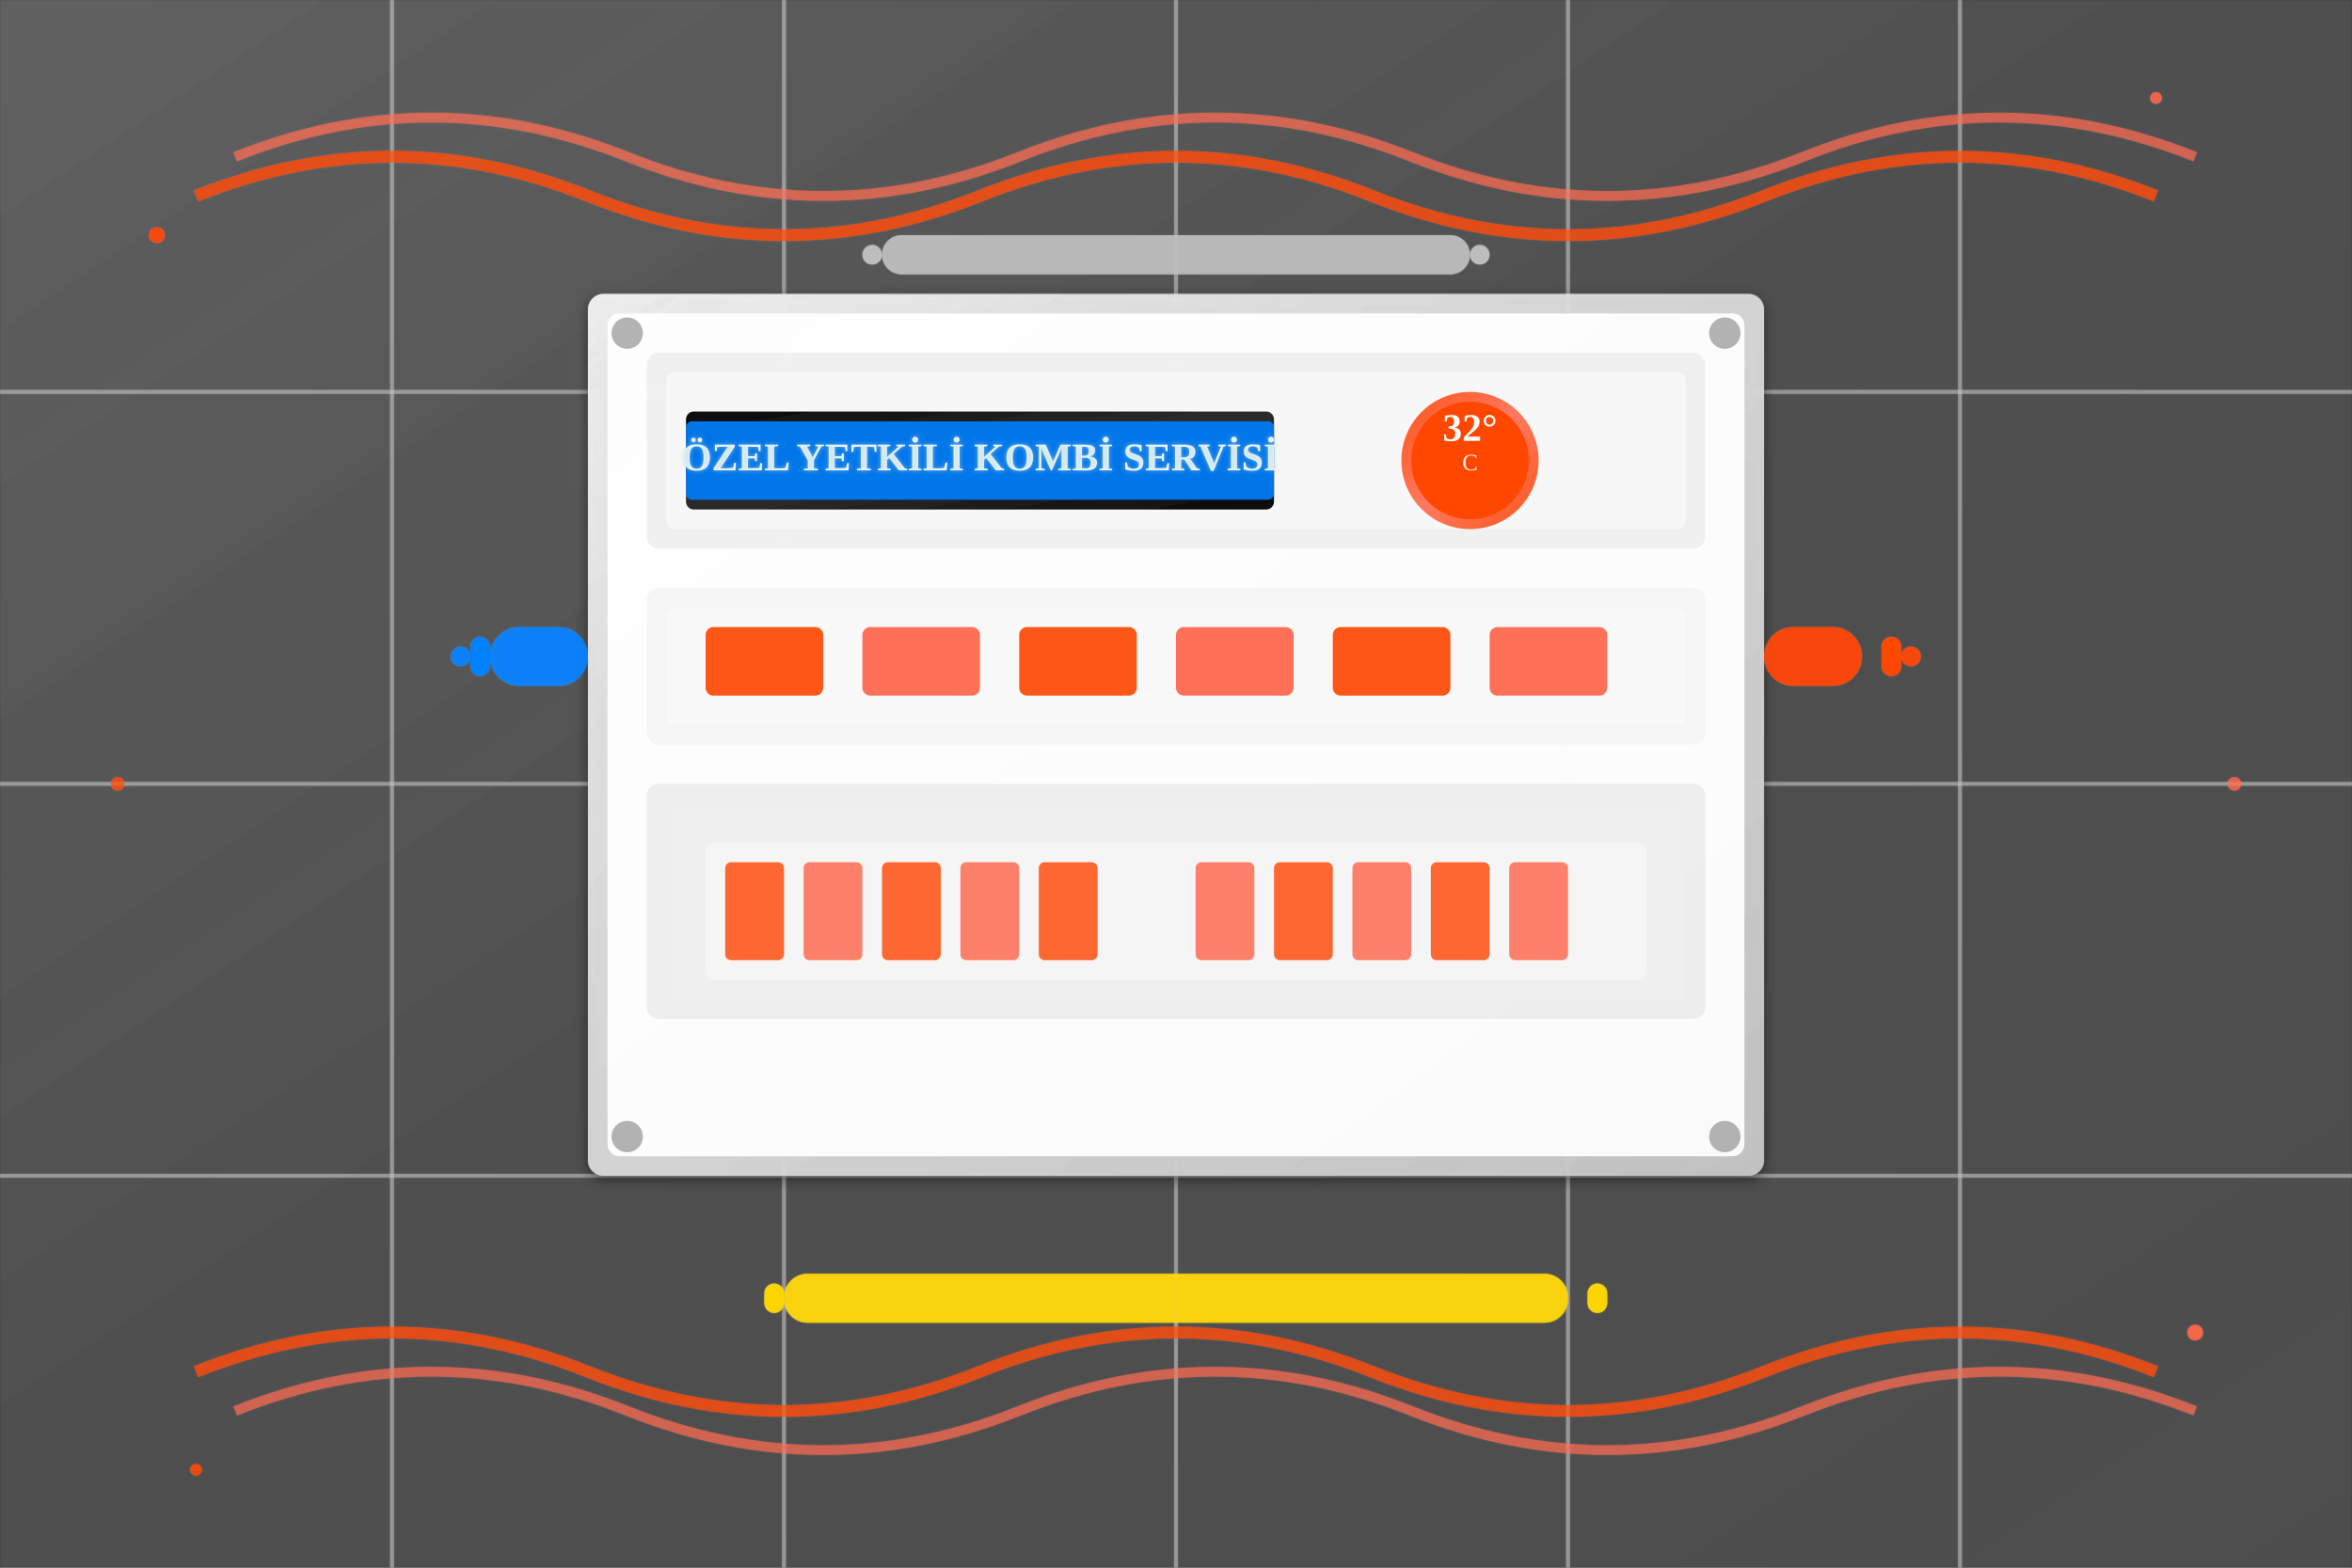
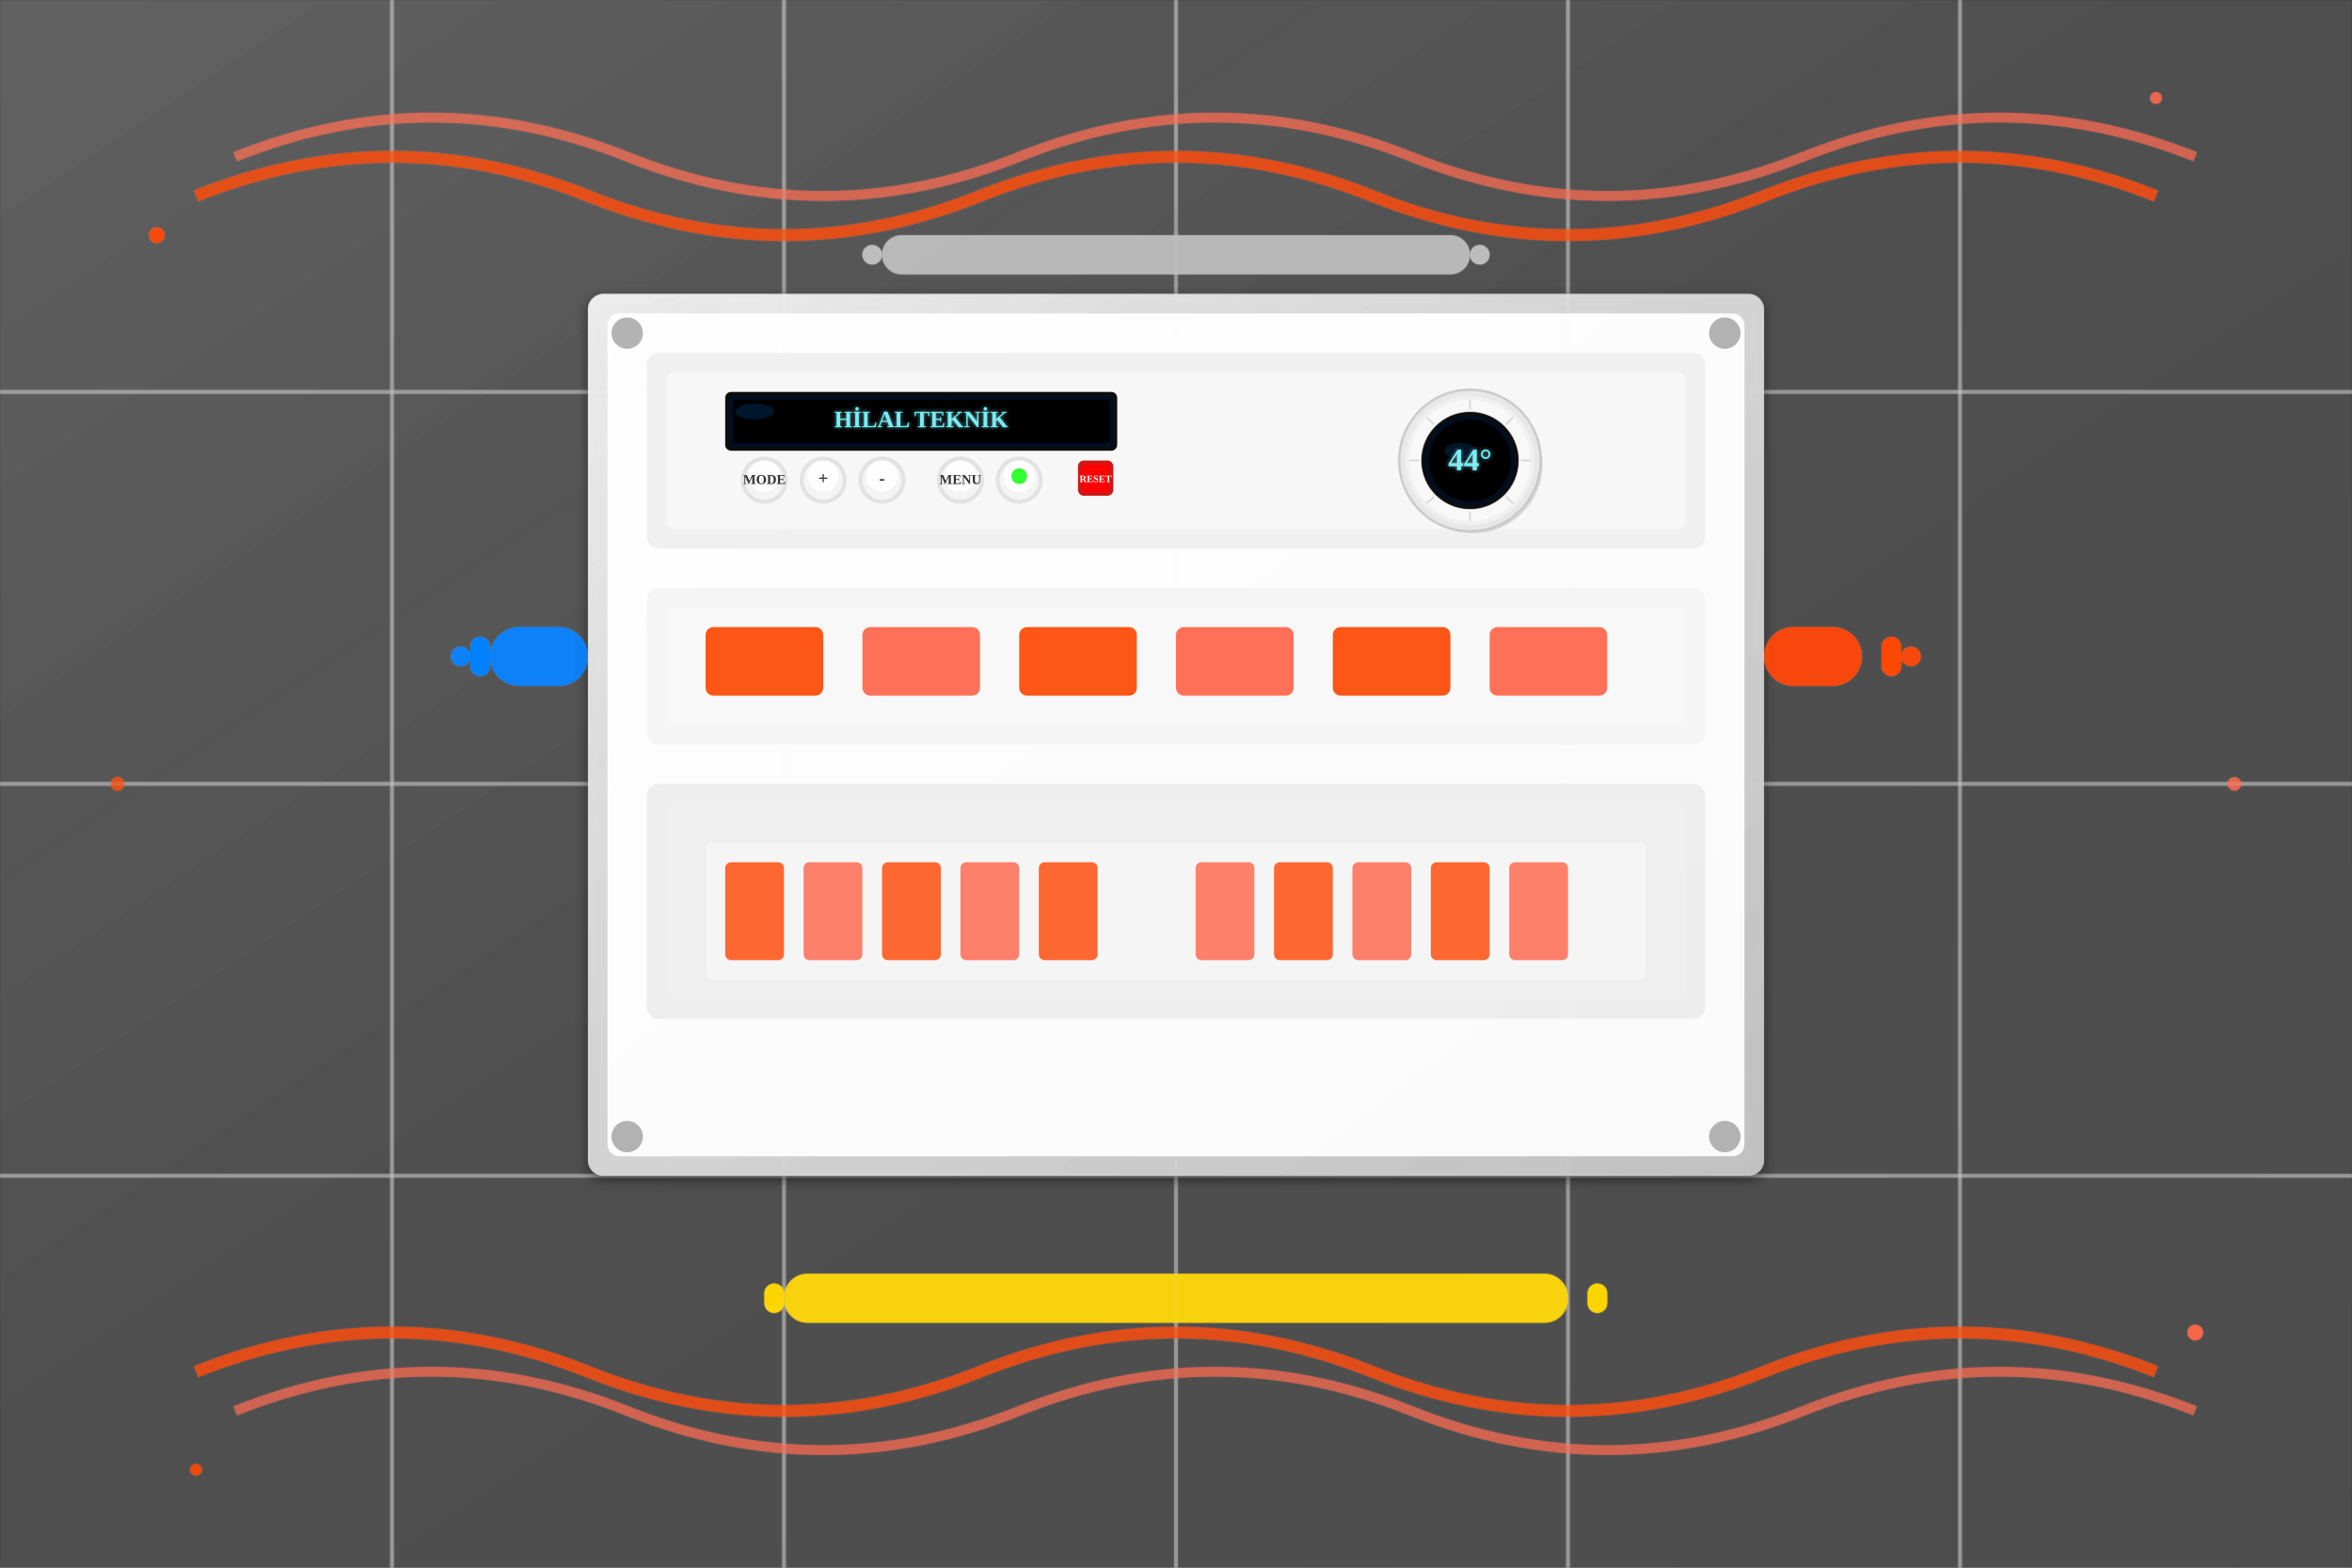
<svg xmlns="http://www.w3.org/2000/svg" viewBox="0 0 1200 800">
  <defs>
    <linearGradient id="wallGradient" x1="0%" y1="0%" x2="100%" y2="100%">
      <stop offset="0%" style="stop-color:#E8E8E8;stop-opacity:0.8" />
      <stop offset="50%" style="stop-color:#D0D0D0;stop-opacity:0.7" />
      <stop offset="100%" style="stop-color:#B8B8B8;stop-opacity:0.8" />
    </linearGradient>
    <linearGradient id="deviceGradient" x1="0%" y1="0%" x2="100%" y2="100%">
      <stop offset="0%" style="stop-color:#F8F8F8;stop-opacity:0.95" />
      <stop offset="30%" style="stop-color:#E8E8E8;stop-opacity:0.9" />
      <stop offset="70%" style="stop-color:#D8D8D8;stop-opacity:0.9" />
      <stop offset="100%" style="stop-color:#C8C8C8;stop-opacity:0.95" />
    </linearGradient>
    <linearGradient id="screenGradient" x1="0%" y1="0%" x2="100%" y2="100%">
      <stop offset="0%" style="stop-color:#000000;stop-opacity:0.98" />
      <stop offset="50%" style="stop-color:#111111;stop-opacity:0.9" />
      <stop offset="100%" style="stop-color:#000000;stop-opacity:0.98" />
    </linearGradient>
    <linearGradient id="tempGradient" x1="0%" y1="0%" x2="100%" y2="100%">
      <stop offset="0%" style="stop-color:#FF4500;stop-opacity:0.95" />
      <stop offset="50%" style="stop-color:#FF6347;stop-opacity:0.9" />
      <stop offset="100%" style="stop-color:#FF4500;stop-opacity:0.95" />
    </linearGradient>
    <filter id="glow">
      <feGaussianBlur stdDeviation="0.5" result="coloredBlur" />
      <feMerge>
        <feMergeNode in="coloredBlur" />
        <feMergeNode in="SourceGraphic" />
      </feMerge>
    </filter>
    <filter id="shadow">
      <feDropShadow dx="0" dy="2" stdDeviation="3" flood-color="#000000" flood-opacity="0.5" />
    </filter>
    <filter id="textGlow">
      <feFlood flood-color="#ADD8E6" flood-opacity="0.7" result="flood" />
      <feComposite in="flood" in2="SourceGraphic" operator="in" result="composite" />
      <feGaussianBlur in="composite" stdDeviation="1" result="blur" />
      <feMerge>
        <feMergeNode in="SourceGraphic" />
        <feMergeNode in="blur" />
      </feMerge>
    </filter>
  </defs>
  <rect width="1200" height="800" fill="#000" />
  <g filter="url(#glow)">
    <rect x="0" y="0" width="1200" height="800" fill="url(#wallGradient)" opacity="0.3" />
    <line x1="0" y1="200" x2="1200" y2="200" stroke="#C0C0C0" stroke-width="2" opacity="0.4" />
    <line x1="0" y1="400" x2="1200" y2="400" stroke="#C0C0C0" stroke-width="2" opacity="0.4" />
    <line x1="0" y1="600" x2="1200" y2="600" stroke="#C0C0C0" stroke-width="2" opacity="0.4" />
    <line x1="200" y1="0" x2="200" y2="800" stroke="#C0C0C0" stroke-width="2" opacity="0.4" />
    <line x1="400" y1="0" x2="400" y2="800" stroke="#C0C0C0" stroke-width="2" opacity="0.4" />
    <line x1="600" y1="0" x2="600" y2="800" stroke="#C0C0C0" stroke-width="2" opacity="0.4" />
    <line x1="800" y1="0" x2="800" y2="800" stroke="#C0C0C0" stroke-width="2" opacity="0.4" />
    <line x1="1000" y1="0" x2="1000" y2="800" stroke="#C0C0C0" stroke-width="2" opacity="0.4" />
    <rect x="300" y="150" width="600" height="450" rx="8" fill="url(#deviceGradient)" opacity="0.8" filter="url(#shadow)" />
    <rect x="310" y="160" width="580" height="430" rx="6" fill="#FFFFFF" opacity="0.9" />
    <rect x="330" y="180" width="540" height="100" rx="6" fill="#F0F0F0" opacity="0.9" />
    <rect x="340" y="190" width="520" height="80" rx="4" fill="#F8F8F8" opacity="0.95" />
-     <rect x="350" y="210" width="300" height="50" rx="4" fill="url(#screenGradient)" opacity="0.98" />
-     <rect x="350" y="215" width="300" height="40" rx="3" fill="#0080FF" opacity="0.9" />
-     <text x="500" y="240" text-anchor="middle" fill="#FFFFFF" font-size="20" font-weight="bold" opacity="1" filter="url(#textGlow)">ÖZEL YETKİLİ KOMBİ SERVİSİ</text>
-     <circle cx="750" cy="235" r="35" fill="url(#tempGradient)" opacity="0.95" />
-     <circle cx="750" cy="235" r="30" fill="#FF4500" opacity="0.98" />
-     <text x="750" y="225" text-anchor="middle" fill="white" font-size="20" font-weight="bold" opacity="0.98">32°</text>
-     <text x="750" y="240" text-anchor="middle" fill="white" font-size="12" opacity="0.9">C</text>
+     <rect x="370" y="200" width="200" height="30" rx="3" fill="#000000" opacity="0.95" />
+     <rect x="372" y="202" width="196" height="26" rx="2" fill="#001122" opacity="0.98" />
+     <rect x="374" y="204" width="192" height="22" rx="1" fill="#000000" opacity="0.9" />
+     <ellipse cx="385" cy="210" rx="10" ry="4" fill="#003366" opacity="0.4" />
+     <text x="470" y="218" text-anchor="middle" fill="#00FFFF" font-size="12" font-weight="bold" opacity="1" filter="url(#textGlow)">HİLAL TEKNİK</text>
+     <circle cx="390" cy="245" r="12" fill="#E0E0E0" opacity="0.9" />
+     <circle cx="390" cy="245" r="10" fill="#F5F5F5" opacity="0.95" />
+     <circle cx="390" cy="243" r="8" fill="#FFFFFF" opacity="0.9" />
+     <text x="390" y="247" text-anchor="middle" fill="#333333" font-size="7" font-weight="bold">MODE</text>
+     <circle cx="420" cy="245" r="12" fill="#E0E0E0" opacity="0.9" />
+     <circle cx="420" cy="245" r="10" fill="#F5F5F5" opacity="0.95" />
+     <circle cx="420" cy="243" r="8" fill="#FFFFFF" opacity="0.9" />
+     <text x="420" y="247" text-anchor="middle" fill="#333333" font-size="9" font-weight="bold">+</text>
+     <circle cx="450" cy="245" r="12" fill="#E0E0E0" opacity="0.9" />
+     <circle cx="450" cy="245" r="10" fill="#F5F5F5" opacity="0.95" />
+     <circle cx="450" cy="243" r="8" fill="#FFFFFF" opacity="0.9" />
+     <text x="450" y="247" text-anchor="middle" fill="#333333" font-size="9" font-weight="bold">-</text>
+     <circle cx="490" cy="245" r="12" fill="#E0E0E0" opacity="0.9" />
+     <circle cx="490" cy="245" r="10" fill="#F5F5F5" opacity="0.95" />
+     <circle cx="490" cy="243" r="8" fill="#FFFFFF" opacity="0.9" />
+     <text x="490" y="247" text-anchor="middle" fill="#333333" font-size="7" font-weight="bold">MENU</text>
+     <circle cx="520" cy="245" r="12" fill="#E0E0E0" opacity="0.9" />
+     <circle cx="520" cy="245" r="10" fill="#F5F5F5" opacity="0.95" />
+     <circle cx="520" cy="243" r="8" fill="#FFFFFF" opacity="0.9" />
+     <circle cx="520" cy="243" r="4" fill="#00FF00" opacity="0.8" />
+     <rect x="550" y="235" width="18" height="18" rx="3" fill="#CC0000" opacity="0.9" />
+     <rect x="552" y="237" width="14" height="14" rx="2" fill="#FF0000" opacity="0.95" />
+     <text x="559" y="246" text-anchor="middle" fill="#FFFFFF" font-size="5" font-weight="bold">RESET</text>
+     <circle cx="752" cy="237" r="35" fill="#AAAAAA" opacity="0.4" />
+     <circle cx="750" cy="235" r="35" fill="#E8E8E8" opacity="0.95" />
+     <circle cx="750" cy="235" r="33" fill="#F0F0F0" opacity="0.98" />
+     <circle cx="750" cy="235" r="31" fill="#F8F8F8" opacity="1" />
+     <g stroke="#CCCCCC" stroke-width="0.8" opacity="0.8">
+       <line x1="750" y1="204" x2="750" y2="209" transform="rotate(0 750 235)" />
+       <line x1="750" y1="204" x2="750" y2="209" transform="rotate(45 750 235)" />
+       <line x1="750" y1="204" x2="750" y2="209" transform="rotate(90 750 235)" />
+       <line x1="750" y1="204" x2="750" y2="209" transform="rotate(135 750 235)" />
+       <line x1="750" y1="204" x2="750" y2="209" transform="rotate(180 750 235)" />
+       <line x1="750" y1="204" x2="750" y2="209" transform="rotate(225 750 235)" />
+       <line x1="750" y1="204" x2="750" y2="209" transform="rotate(270 750 235)" />
+       <line x1="750" y1="204" x2="750" y2="209" transform="rotate(315 750 235)" />
+     </g>
+     <circle cx="750" cy="235" r="25" fill="#000000" opacity="0.95" />
+     <circle cx="750" cy="235" r="23" fill="#001122" opacity="0.98" />
+     <circle cx="750" cy="235" r="21" fill="#000000" opacity="0.9" />
+     <ellipse cx="745" cy="230" rx="8" ry="4" fill="#003366" opacity="0.4" />
+     <text x="750" y="240" text-anchor="middle" fill="#00FFFF" font-size="16" font-weight="bold" opacity="1" filter="url(#textGlow)">44°</text>
+     <circle cx="750" cy="235" r="36" fill="none" stroke="#C8C8C8" stroke-width="1.5" opacity="0.9" />
+     <circle cx="750" cy="235" r="35" fill="none" stroke="#E8E8E8" stroke-width="1" opacity="0.95" />
+     <circle cx="750" cy="235" r="25" fill="none" stroke="#F5F5F5" stroke-width="0.5" opacity="0.7" />
    <rect x="330" y="300" width="540" height="80" rx="6" fill="#F5F5F5" opacity="0.9" />
    <rect x="340" y="310" width="520" height="60" rx="4" fill="#F8F8F8" opacity="0.95" />
    <rect x="360" y="320" width="60" height="35" rx="4" fill="#FF4500" opacity="0.9" />
    <rect x="440" y="320" width="60" height="35" rx="4" fill="#FF6347" opacity="0.9" />
    <rect x="520" y="320" width="60" height="35" rx="4" fill="#FF4500" opacity="0.9" />
    <rect x="600" y="320" width="60" height="35" rx="4" fill="#FF6347" opacity="0.9" />
    <rect x="680" y="320" width="60" height="35" rx="4" fill="#FF4500" opacity="0.9" />
    <rect x="760" y="320" width="60" height="35" rx="4" fill="#FF6347" opacity="0.9" />
    <rect x="330" y="400" width="540" height="120" rx="6" fill="#E8E8E8" opacity="0.7" />
    <rect x="340" y="410" width="520" height="100" rx="4" fill="#F0F0F0" opacity="0.8" />
    <rect x="360" y="430" width="480" height="70" rx="4" fill="#F8F8F8" opacity="0.7" />
    <rect x="370" y="440" width="30" height="50" rx="3" fill="#FF4500" opacity="0.8" />
    <rect x="410" y="440" width="30" height="50" rx="3" fill="#FF6347" opacity="0.8" />
    <rect x="450" y="440" width="30" height="50" rx="3" fill="#FF4500" opacity="0.8" />
    <rect x="490" y="440" width="30" height="50" rx="3" fill="#FF6347" opacity="0.8" />
    <rect x="530" y="440" width="30" height="50" rx="3" fill="#FF4500" opacity="0.8" />
    <rect x="610" y="440" width="30" height="50" rx="3" fill="#FF6347" opacity="0.8" />
    <rect x="650" y="440" width="30" height="50" rx="3" fill="#FF4500" opacity="0.8" />
    <rect x="690" y="440" width="30" height="50" rx="3" fill="#FF6347" opacity="0.8" />
    <rect x="730" y="440" width="30" height="50" rx="3" fill="#FF4500" opacity="0.8" />
    <rect x="770" y="440" width="30" height="50" rx="3" fill="#FF6347" opacity="0.8" />
    <rect x="250" y="320" width="50" height="30" rx="15" fill="#0080FF" opacity="0.8" />
    <rect x="240" y="325" width="10" height="20" rx="5" fill="#0080FF" opacity="0.9" />
    <rect x="230" y="330" width="10" height="10" rx="5" fill="#0080FF" opacity="0.8" />
    <rect x="900" y="320" width="50" height="30" rx="15" fill="#FF4500" opacity="0.8" />
    <rect x="960" y="325" width="10" height="20" rx="5" fill="#FF4500" opacity="0.9" />
    <rect x="970" y="330" width="10" height="10" rx="5" fill="#FF4500" opacity="0.8" />
    <rect x="400" y="650" width="400" height="25" rx="12" fill="#FFD700" opacity="0.8" />
    <rect x="390" y="655" width="10" height="15" rx="5" fill="#FFD700" opacity="0.9" />
    <rect x="810" y="655" width="10" height="15" rx="5" fill="#FFD700" opacity="0.9" />
    <rect x="450" y="120" width="300" height="20" rx="10" fill="#C0C0C0" opacity="0.7" />
    <rect x="440" y="125" width="10" height="10" rx="5" fill="#C0C0C0" opacity="0.8" />
    <rect x="750" y="125" width="10" height="10" rx="5" fill="#C0C0C0" opacity="0.8" />
    <circle cx="320" cy="170" r="8" fill="#A0A0A0" opacity="0.8" />
    <circle cx="880" cy="170" r="8" fill="#A0A0A0" opacity="0.8" />
    <circle cx="320" cy="580" r="8" fill="#A0A0A0" opacity="0.8" />
    <circle cx="880" cy="580" r="8" fill="#A0A0A0" opacity="0.8" />
    <path d="M 100 100 Q 200 60 300 100 T 500 100 T 700 100 T 900 100 T 1100 100" stroke="#FF4500" stroke-width="6" fill="none" opacity="0.6" />
    <path d="M 120 80 Q 220 40 320 80 T 520 80 T 720 80 T 920 80 T 1120 80" stroke="#FF6347" stroke-width="5" fill="none" opacity="0.5" />
    <path d="M 100 700 Q 200 660 300 700 T 500 700 T 700 700 T 900 700 T 1100 700" stroke="#FF4500" stroke-width="6" fill="none" opacity="0.6" />
    <path d="M 120 720 Q 220 680 320 720 T 520 720 T 720 720 T 920 720 T 1120 720" stroke="#FF6347" stroke-width="5" fill="none" opacity="0.5" />
    <circle cx="80" cy="120" r="4" fill="#FF4500" opacity="0.8" />
    <circle cx="1120" cy="680" r="4" fill="#FF6347" opacity="0.8" />
    <circle cx="100" cy="750" r="3" fill="#FF4500" opacity="0.7" />
    <circle cx="1100" cy="50" r="3" fill="#FF6347" opacity="0.7" />
    <circle cx="60" cy="400" r="3.5" fill="#FF4500" opacity="0.6" />
    <circle cx="1140" cy="400" r="3.5" fill="#FF6347" opacity="0.6" />
  </g>
</svg>
